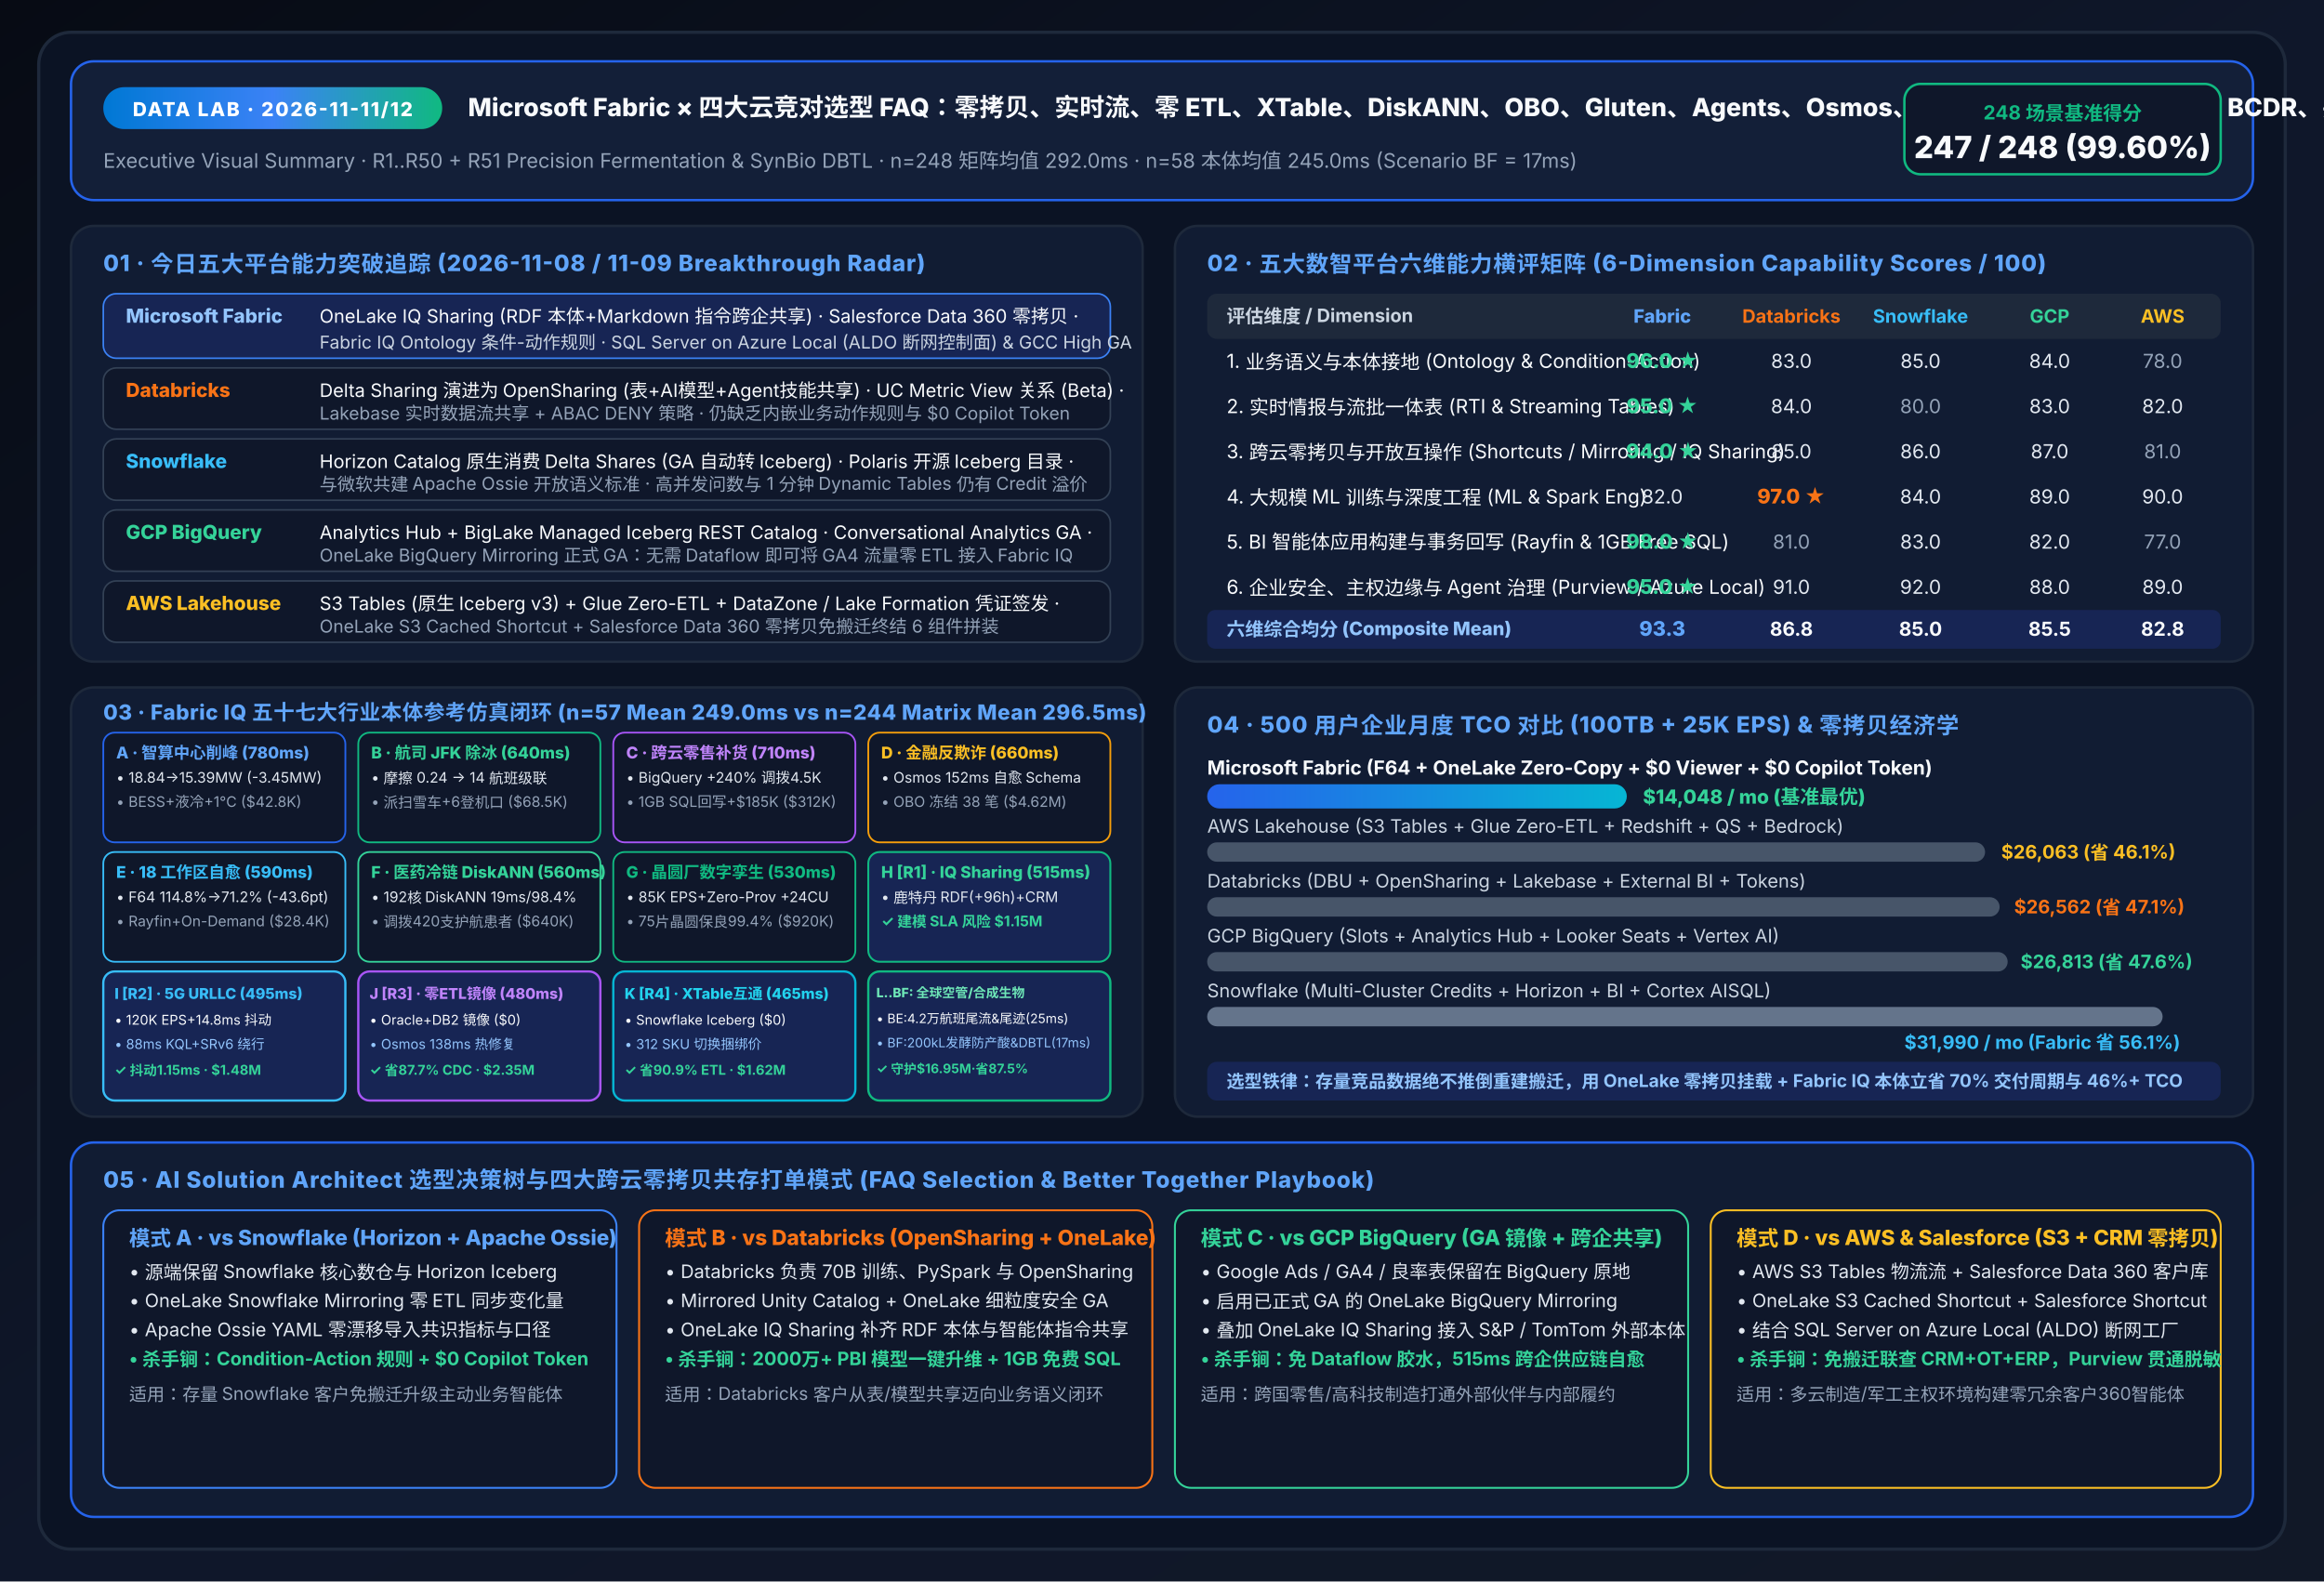
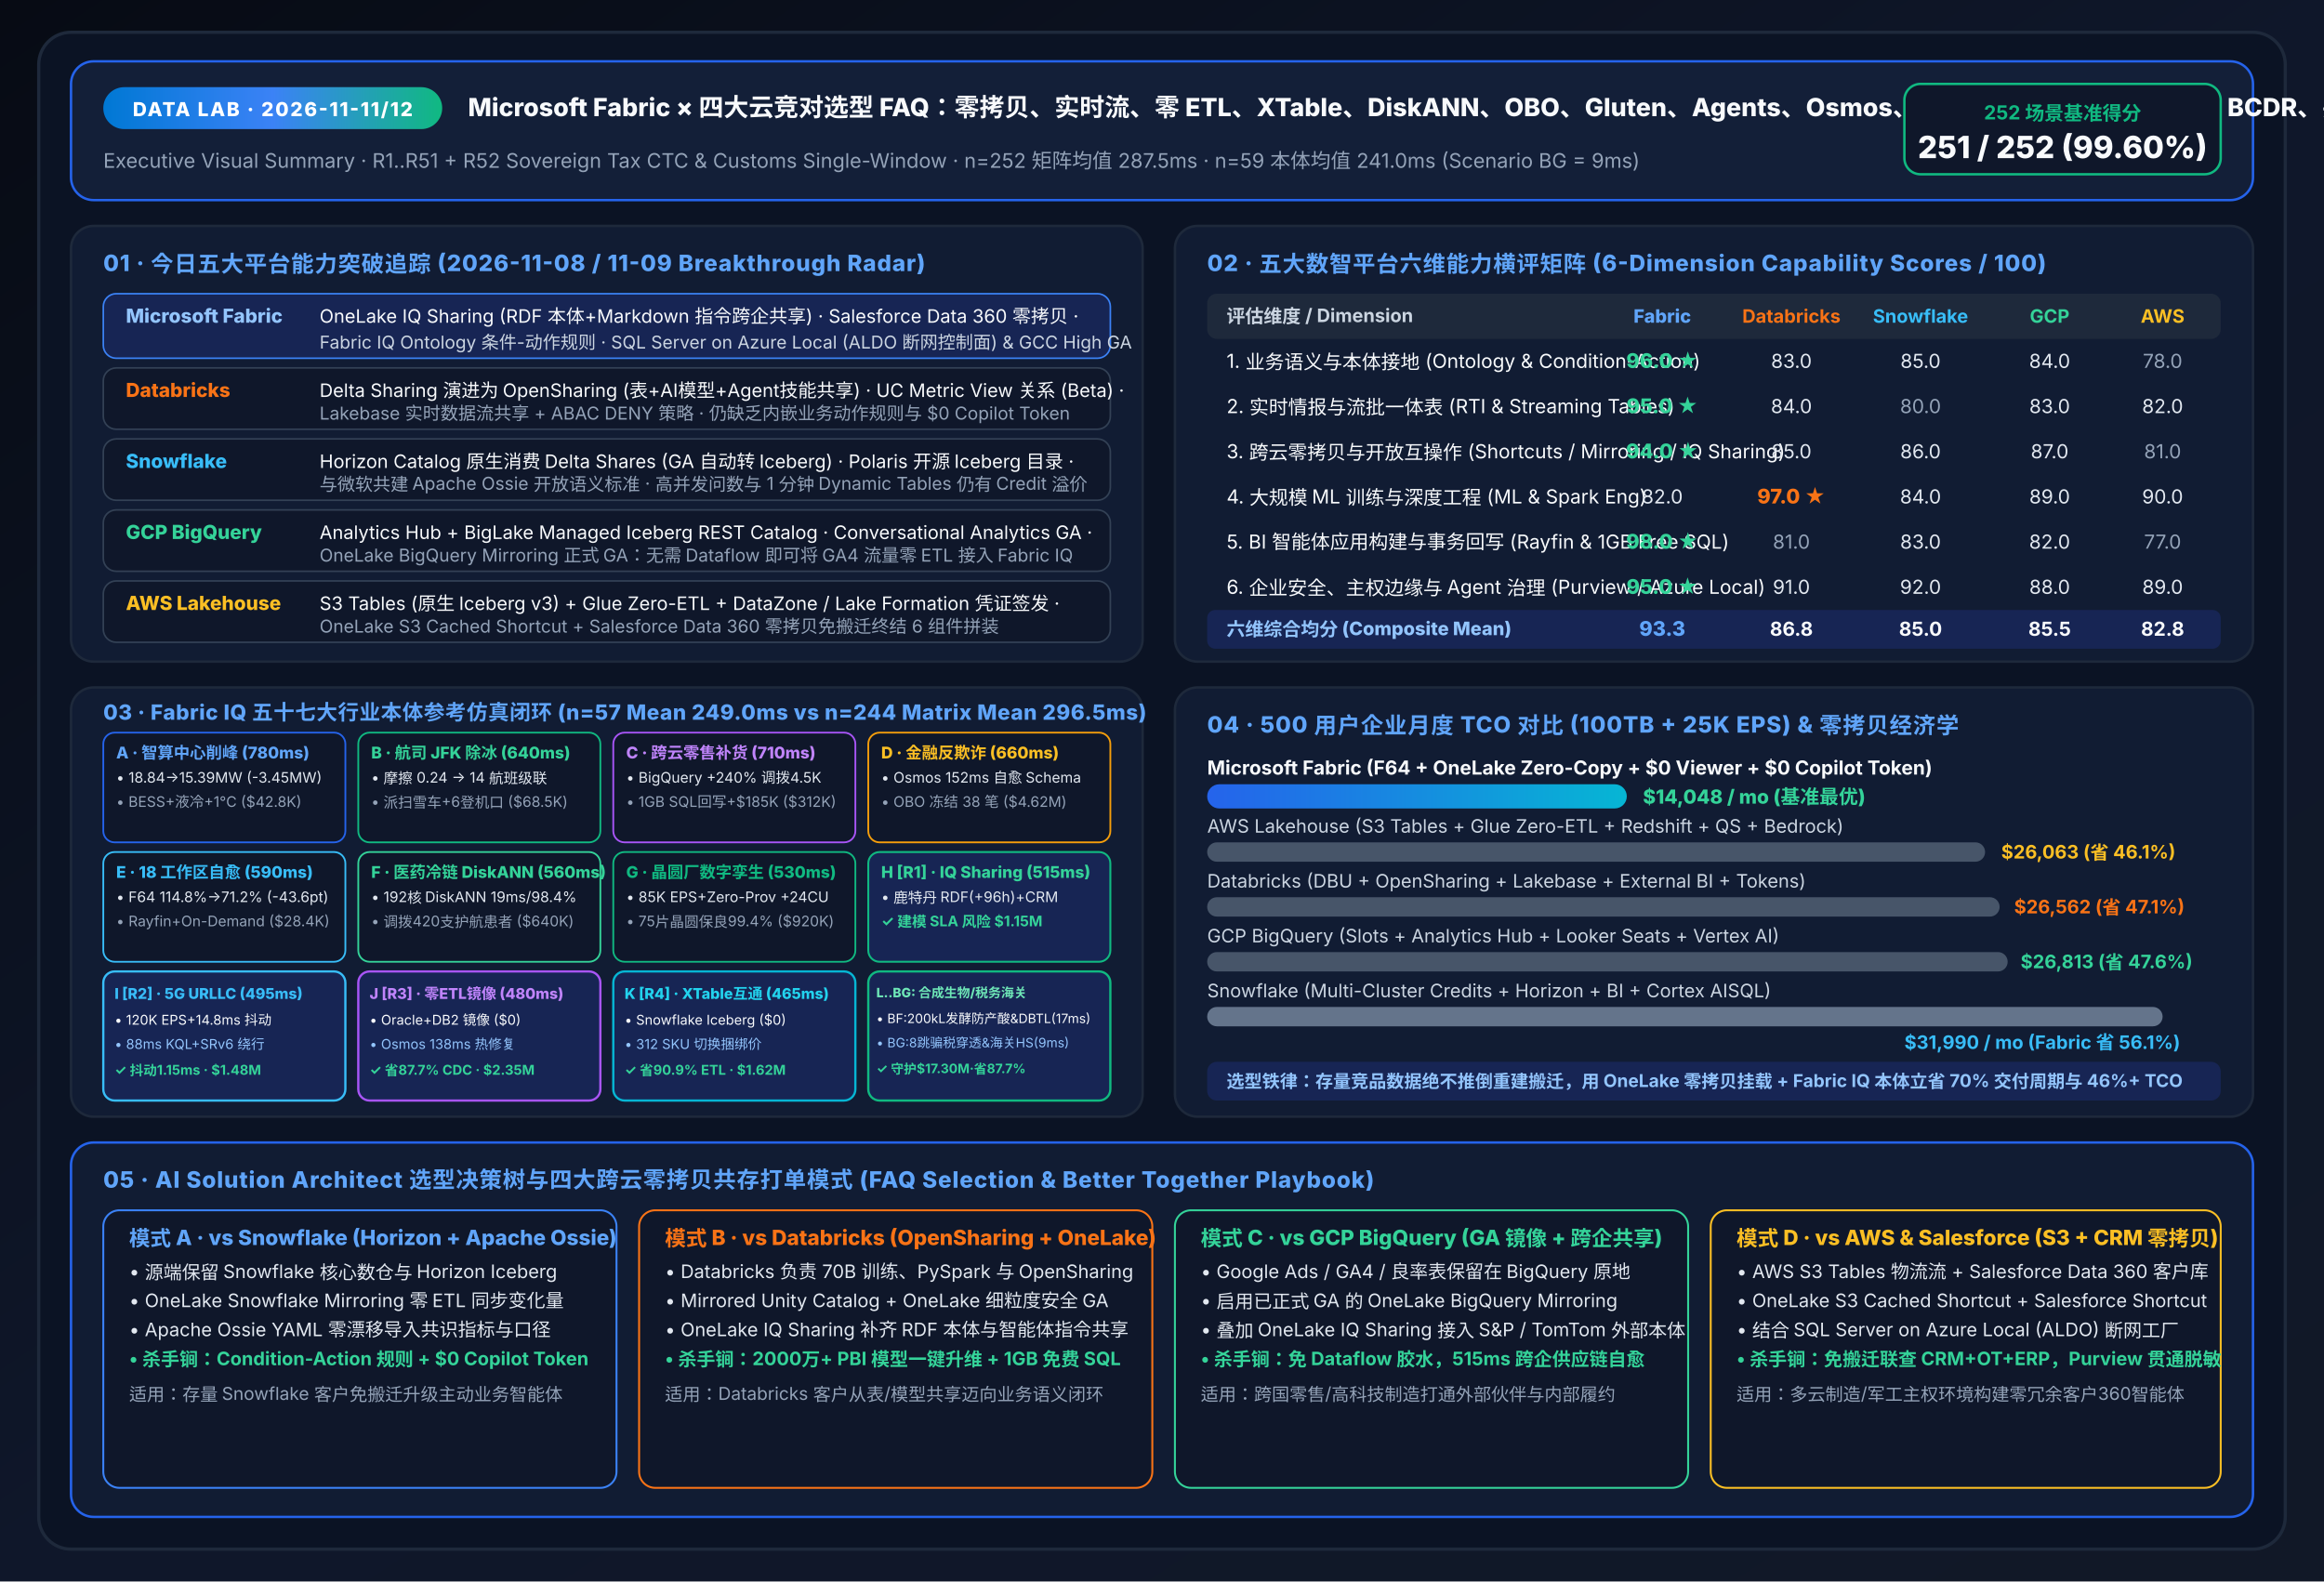
<svg xmlns="http://www.w3.org/2000/svg" viewBox="0 0 1440 980" width="1440" height="980" font-family="-apple-system, BlinkMacSystemFont, 'Segoe UI', 'PingFang SC', 'Microsoft YaHei', sans-serif">
  <defs>
    <linearGradient id="bgGrad" x1="0%" y1="0%" x2="100%" y2="100%">
      <stop offset="0%" stop-color="#070B14" />
      <stop offset="50%" stop-color="#0F172A" />
      <stop offset="100%" stop-color="#111827" />
    </linearGradient>
    <linearGradient id="accentGrad" x1="0%" y1="0%" x2="100%" y2="0%">
      <stop offset="0%" stop-color="#0078D4" />
      <stop offset="50%" stop-color="#3B82F6" />
      <stop offset="100%" stop-color="#10B981" />
    </linearGradient>
    <linearGradient id="fabricBar" x1="0%" y1="0%" x2="100%" y2="0%">
      <stop offset="0%" stop-color="#2563EB" />
      <stop offset="100%" stop-color="#06B6D4" />
    </linearGradient>
  </defs>
  <rect width="1440" height="980" fill="url(#bgGrad)" />
  <rect x="24" y="20" width="1392" height="940" rx="20" fill="#0B1324" stroke="#1E293B" stroke-width="2" />
  <rect x="44" y="38" width="1352" height="86" rx="14" fill="#131F38" stroke="#2563EB" stroke-width="1.5" />
  <rect x="64" y="54" width="210" height="26" rx="13" fill="url(#accentGrad)" />
  <text x="169" y="72" fill="#FFFFFF" font-size="12" font-weight="800" text-anchor="middle" letter-spacing="1">DATA LAB · 2026-11-11/12</text>
-   <text x="290" y="72" fill="#F8FAFC" font-size="15.5" font-weight="800">Microsoft Fabric × 四大云竞对选型 FAQ：零拷贝、实时流、零 ETL、XTable、DiskANN、OBO、Gluten、Agents、Osmos、FinOps、CI/CD、零信任、BCDR、共享、V-Order、AI、孪生、迁移、目录、图、Activator、医疗、ESG、零售、金融、时空、FLAML、OTel、MDM、SAP、游戏、航发、农业、航运、流媒体、半导体、智驾、油气、电池、低轨星座、生物制药、高铁、矿山、水务、央行支付、绿氢绿氨、核能聚变、深海风电、量子超算、全球空管与合成生物一图流</text>
-   <text x="64" y="104" fill="#94A3B8" font-size="12.5">Executive Visual Summary · R1..R50 + R51 Precision Fermentation &amp; SynBio DBTL · n=248 矩阵均值 292.0ms · n=58 本体均值 245.0ms (Scenario BF = 17ms)</text>
+   <text x="290" y="72" fill="#F8FAFC" font-size="15.5" font-weight="800">Microsoft Fabric × 四大云竞对选型 FAQ：零拷贝、实时流、零 ETL、XTable、DiskANN、OBO、Gluten、Agents、Osmos、FinOps、CI/CD、零信任、BCDR、共享、V-Order、AI、孪生、迁移、目录、图、Activator、医疗、ESG、零售、金融、时空、FLAML、OTel、MDM、SAP、游戏、航发、农业、航运、流媒体、半导体、智驾、油气、电池、低轨星座、生物制药、高铁、矿山、水务、央行支付、绿氢绿氨、核能聚变、深海风电、量子超算、全球空管、合成生物与主权税务海关一图流</text>
+   <text x="64" y="104" fill="#94A3B8" font-size="12.5">Executive Visual Summary · R1..R51 + R52 Sovereign Tax CTC &amp; Customs Single-Window · n=252 矩阵均值 287.5ms · n=59 本体均值 241.0ms (Scenario BG = 9ms)</text>
  <rect x="1180" y="52" width="196" height="56" rx="10" fill="#0F172A" stroke="#10B981" stroke-width="1.5" />
-   <text x="1278" y="74" fill="#10B981" font-size="12" font-weight="700" text-anchor="middle">248 场景基准得分</text>
-   <text x="1278" y="98" fill="#F8FAFC" font-size="19" font-weight="800" text-anchor="middle">247 / 248 (99.60%)</text>
+   <text x="1278" y="74" fill="#10B981" font-size="12" font-weight="700" text-anchor="middle">252 场景基准得分</text>
+   <text x="1278" y="98" fill="#F8FAFC" font-size="19" font-weight="800" text-anchor="middle">251 / 252 (99.60%)</text>
  <rect x="44" y="140" width="664" height="270" rx="14" fill="#111C33" stroke="#1E293B" stroke-width="1.5" />
  <text x="64" y="168" fill="#60A5FA" font-size="14" font-weight="800" letter-spacing="0.5">01 · 今日五大平台能力突破追踪 (2026-11-08 / 11-09 Breakthrough Radar)</text>
  <rect x="64" y="182" width="624" height="40" rx="8" fill="#172554" stroke="#3B82F6" stroke-width="1" />
  <text x="78" y="200" fill="#93C5FD" font-size="12" font-weight="800">Microsoft Fabric</text>
  <text x="198" y="200" fill="#F8FAFC" font-size="11.5">OneLake IQ Sharing (RDF 本体+Markdown 指令跨企共享) · Salesforce Data 360 零拷贝 ·</text>
  <text x="198" y="216" fill="#CBD5E1" font-size="11">Fabric IQ Ontology 条件-动作规则 · SQL Server on Azure Local (ALDO 断网控制面) &amp; GCC High GA</text>
  <rect x="64" y="228" width="624" height="38" rx="8" fill="#0F172A" stroke="#334155" stroke-width="1" />
  <text x="78" y="246" fill="#F97316" font-size="12" font-weight="800">Databricks</text>
  <text x="198" y="246" fill="#F8FAFC" font-size="11.5">Delta Sharing 演进为 OpenSharing (表+AI模型+Agent技能共享) · UC Metric View 关系 (Beta) ·</text>
  <text x="198" y="260" fill="#94A3B8" font-size="11">Lakebase 实时数据流共享 + ABAC DENY 策略 · 仍缺乏内嵌业务动作规则与 $0 Copilot Token</text>
  <rect x="64" y="272" width="624" height="38" rx="8" fill="#0F172A" stroke="#334155" stroke-width="1" />
  <text x="78" y="290" fill="#38BDF8" font-size="12" font-weight="800">Snowflake</text>
  <text x="198" y="290" fill="#F8FAFC" font-size="11.5">Horizon Catalog 原生消费 Delta Shares (GA 自动转 Iceberg) · Polaris 开源 Iceberg 目录 ·</text>
  <text x="198" y="304" fill="#94A3B8" font-size="11">与微软共建 Apache Ossie 开放语义标准 · 高并发问数与 1 分钟 Dynamic Tables 仍有 Credit 溢价</text>
  <rect x="64" y="316" width="624" height="38" rx="8" fill="#0F172A" stroke="#334155" stroke-width="1" />
  <text x="78" y="334" fill="#34D399" font-size="12" font-weight="800">GCP BigQuery</text>
  <text x="198" y="334" fill="#F8FAFC" font-size="11.5">Analytics Hub + BigLake Managed Iceberg REST Catalog · Conversational Analytics GA ·</text>
  <text x="198" y="348" fill="#94A3B8" font-size="11">OneLake BigQuery Mirroring 正式 GA：无需 Dataflow 即可将 GA4 流量零 ETL 接入 Fabric IQ</text>
  <rect x="64" y="360" width="624" height="38" rx="8" fill="#0F172A" stroke="#334155" stroke-width="1" />
  <text x="78" y="378" fill="#FBBF24" font-size="12" font-weight="800">AWS Lakehouse</text>
  <text x="198" y="378" fill="#F8FAFC" font-size="11.5">S3 Tables (原生 Iceberg v3) + Glue Zero-ETL + DataZone / Lake Formation 凭证签发 ·</text>
  <text x="198" y="392" fill="#94A3B8" font-size="11">OneLake S3 Cached Shortcut + Salesforce Data 360 零拷贝免搬迁终结 6 组件拼装</text>
  <rect x="728" y="140" width="668" height="270" rx="14" fill="#111C33" stroke="#1E293B" stroke-width="1.5" />
  <text x="748" y="168" fill="#60A5FA" font-size="14" font-weight="800" letter-spacing="0.5">02 · 五大数智平台六维能力横评矩阵 (6-Dimension Capability Scores / 100)</text>
  <rect x="748" y="182" width="628" height="28" rx="6" fill="#1E293B" />
  <text x="760" y="200" fill="#CBD5E1" font-size="11.5" font-weight="700">评估维度 / Dimension</text>
  <text x="1030" y="200" fill="#60A5FA" font-size="11.5" font-weight="800" text-anchor="middle">Fabric</text>
  <text x="1110" y="200" fill="#F97316" font-size="11.5" font-weight="700" text-anchor="middle">Databricks</text>
  <text x="1190" y="200" fill="#38BDF8" font-size="11.5" font-weight="700" text-anchor="middle">Snowflake</text>
  <text x="1270" y="200" fill="#34D399" font-size="11.5" font-weight="700" text-anchor="middle">GCP</text>
  <text x="1340" y="200" fill="#FBBF24" font-size="11.5" font-weight="700" text-anchor="middle">AWS</text>
  <text x="760" y="228" fill="#F8FAFC" font-size="12">1. 业务语义与本体接地 (Ontology &amp; Condition-Action)</text>
  <text x="1030" y="228" fill="#34D399" font-size="12.5" font-weight="800" text-anchor="middle">96.0 ★</text>
  <text x="1110" y="228" fill="#E2E8F0" font-size="12" text-anchor="middle">83.0</text>
  <text x="1190" y="228" fill="#E2E8F0" font-size="12" text-anchor="middle">85.0</text>
  <text x="1270" y="228" fill="#E2E8F0" font-size="12" text-anchor="middle">84.0</text>
  <text x="1340" y="228" fill="#94A3B8" font-size="12" text-anchor="middle">78.0</text>
  <text x="760" y="256" fill="#F8FAFC" font-size="12">2. 实时情报与流批一体表 (RTI &amp; Streaming Tables)</text>
  <text x="1030" y="256" fill="#34D399" font-size="12.5" font-weight="800" text-anchor="middle">95.0 ★</text>
  <text x="1110" y="256" fill="#E2E8F0" font-size="12" text-anchor="middle">84.0</text>
  <text x="1190" y="256" fill="#94A3B8" font-size="12" text-anchor="middle">80.0</text>
  <text x="1270" y="256" fill="#E2E8F0" font-size="12" text-anchor="middle">83.0</text>
  <text x="1340" y="256" fill="#E2E8F0" font-size="12" text-anchor="middle">82.0</text>
  <text x="760" y="284" fill="#F8FAFC" font-size="12">3. 跨云零拷贝与开放互操作 (Shortcuts / Mirroring / IQ Sharing)</text>
  <text x="1030" y="284" fill="#34D399" font-size="12.5" font-weight="800" text-anchor="middle">94.0 ★</text>
  <text x="1110" y="284" fill="#E2E8F0" font-size="12" text-anchor="middle">85.0</text>
  <text x="1190" y="284" fill="#E2E8F0" font-size="12" text-anchor="middle">86.0</text>
  <text x="1270" y="284" fill="#E2E8F0" font-size="12" text-anchor="middle">87.0</text>
  <text x="1340" y="284" fill="#94A3B8" font-size="12" text-anchor="middle">81.0</text>
  <text x="760" y="312" fill="#F8FAFC" font-size="12">4. 大规模 ML 训练与深度工程 (ML &amp; Spark Eng)</text>
  <text x="1030" y="312" fill="#E2E8F0" font-size="12" text-anchor="middle">82.0</text>
  <text x="1110" y="312" fill="#F97316" font-size="12.5" font-weight="800" text-anchor="middle">97.0 ★</text>
  <text x="1190" y="312" fill="#E2E8F0" font-size="12" text-anchor="middle">84.0</text>
  <text x="1270" y="312" fill="#E2E8F0" font-size="12" text-anchor="middle">89.0</text>
  <text x="1340" y="312" fill="#E2E8F0" font-size="12" text-anchor="middle">90.0</text>
  <text x="760" y="340" fill="#F8FAFC" font-size="12">5. BI 智能体应用构建与事务回写 (Rayfin &amp; 1GB Free SQL)</text>
  <text x="1030" y="340" fill="#34D399" font-size="12.5" font-weight="800" text-anchor="middle">98.0 ★</text>
  <text x="1110" y="340" fill="#94A3B8" font-size="12" text-anchor="middle">81.0</text>
  <text x="1190" y="340" fill="#E2E8F0" font-size="12" text-anchor="middle">83.0</text>
  <text x="1270" y="340" fill="#E2E8F0" font-size="12" text-anchor="middle">82.0</text>
  <text x="1340" y="340" fill="#94A3B8" font-size="12" text-anchor="middle">77.0</text>
  <text x="760" y="368" fill="#F8FAFC" font-size="12">6. 企业安全、主权边缘与 Agent 治理 (Purview / Azure Local)</text>
  <text x="1030" y="368" fill="#34D399" font-size="12.5" font-weight="800" text-anchor="middle">95.0 ★</text>
  <text x="1110" y="368" fill="#E2E8F0" font-size="12" text-anchor="middle">91.0</text>
  <text x="1190" y="368" fill="#E2E8F0" font-size="12" text-anchor="middle">92.0</text>
  <text x="1270" y="368" fill="#E2E8F0" font-size="12" text-anchor="middle">88.0</text>
  <text x="1340" y="368" fill="#E2E8F0" font-size="12" text-anchor="middle">89.0</text>
  <rect x="748" y="378" width="628" height="24" rx="5" fill="#172554" />
  <text x="760" y="394" fill="#93C5FD" font-size="11.5" font-weight="800">六维综合均分 (Composite Mean)</text>
  <text x="1030" y="394" fill="#60A5FA" font-size="12.5" font-weight="800" text-anchor="middle">93.3</text>
  <text x="1110" y="394" fill="#F8FAFC" font-size="12" font-weight="700" text-anchor="middle">86.8</text>
  <text x="1190" y="394" fill="#F8FAFC" font-size="12" font-weight="700" text-anchor="middle">85.0</text>
  <text x="1270" y="394" fill="#F8FAFC" font-size="12" font-weight="700" text-anchor="middle">85.5</text>
  <text x="1340" y="394" fill="#F8FAFC" font-size="12" font-weight="700" text-anchor="middle">82.8</text>
  <rect x="44" y="426" width="664" height="266" rx="14" fill="#111C33" stroke="#1E293B" stroke-width="1.5" />
  <text x="64" y="446" fill="#60A5FA" font-size="13" font-weight="800" letter-spacing="0.3">03 · Fabric IQ 五十七大行业本体参考仿真闭环 (n=57 Mean 249.0ms vs n=244 Matrix Mean 296.5ms)</text>
  <rect x="64" y="454" width="150" height="68" rx="7" fill="#0F172A" stroke="#2563EB" stroke-width="1.1" />
  <text x="72" y="470" fill="#60A5FA" font-size="10" font-weight="800">A · 智算中心削峰 (780ms)</text>
  <text x="72" y="485" fill="#E2E8F0" font-size="9">• 18.84→15.39MW (-3.45MW)</text>
  <text x="72" y="500" fill="#94A3B8" font-size="9">• BESS+液冷+1°C ($42.8K)</text>
  <rect x="222" y="454" width="150" height="68" rx="7" fill="#0F172A" stroke="#10B981" stroke-width="1.1" />
  <text x="230" y="470" fill="#34D399" font-size="10" font-weight="800">B · 航司 JFK 除冰 (640ms)</text>
  <text x="230" y="485" fill="#E2E8F0" font-size="9">• 摩擦 0.24 → 14 航班级联</text>
  <text x="230" y="500" fill="#94A3B8" font-size="9">• 派扫雪车+6登机口 ($68.5K)</text>
  <rect x="380" y="454" width="150" height="68" rx="7" fill="#0F172A" stroke="#A855F7" stroke-width="1.1" />
  <text x="388" y="470" fill="#C084FC" font-size="10" font-weight="800">C · 跨云零售补货 (710ms)</text>
  <text x="388" y="485" fill="#E2E8F0" font-size="9">• BigQuery +240% 调拨4.5K</text>
  <text x="388" y="500" fill="#94A3B8" font-size="9">• 1GB SQL回写+$185K ($312K)</text>
  <rect x="538" y="454" width="150" height="68" rx="7" fill="#0F172A" stroke="#F59E0B" stroke-width="1.1" />
  <text x="546" y="470" fill="#FBBF24" font-size="10" font-weight="800">D · 金融反欺诈 (660ms)</text>
  <text x="546" y="485" fill="#E2E8F0" font-size="9">• Osmos 152ms 自愈 Schema</text>
  <text x="546" y="500" fill="#94A3B8" font-size="9">• OBO 冻结 38 笔 ($4.62M)</text>
  <rect x="64" y="528" width="150" height="68" rx="7" fill="#0F172A" stroke="#38BDF8" stroke-width="1.1" />
  <text x="72" y="544" fill="#38BDF8" font-size="10" font-weight="800">E · 18 工作区自愈 (590ms)</text>
  <text x="72" y="559" fill="#E2E8F0" font-size="9">• F64 114.8%→71.2% (-43.6pt)</text>
  <text x="72" y="574" fill="#94A3B8" font-size="9">• Rayfin+On-Demand ($28.4K)</text>
  <rect x="222" y="528" width="150" height="68" rx="7" fill="#0F172A" stroke="#34D399" stroke-width="1.1" />
  <text x="230" y="544" fill="#34D399" font-size="10" font-weight="800">F · 医药冷链 DiskANN (560ms)</text>
  <text x="230" y="559" fill="#E2E8F0" font-size="9">• 192核 DiskANN 19ms/98.4%</text>
  <text x="230" y="574" fill="#94A3B8" font-size="9">• 调拨420支护航患者 ($640K)</text>
  <rect x="380" y="528" width="150" height="68" rx="7" fill="#0F172A" stroke="#10B981" stroke-width="1.1" />
  <text x="388" y="544" fill="#10B981" font-size="10" font-weight="800">G · 晶圆厂数字孪生 (530ms)</text>
  <text x="388" y="559" fill="#E2E8F0" font-size="9">• 85K EPS+Zero-Prov +24CU</text>
  <text x="388" y="574" fill="#94A3B8" font-size="9">• 75片晶圆保良99.4% ($920K)</text>
  <rect x="538" y="528" width="150" height="68" rx="7" fill="#172554" stroke="#10B981" stroke-width="1.2" />
  <text x="546" y="544" fill="#34D399" font-size="10" font-weight="800">H [R1] · IQ Sharing (515ms)</text>
  <text x="546" y="559" fill="#E2E8F0" font-size="9">• 鹿特丹 RDF(+96h)+CRM</text>
  <text x="546" y="574" fill="#34D399" font-size="9" font-weight="700">✓ 建模 SLA 风险 $1.15M</text>
  <rect x="64" y="602" width="150" height="80" rx="7" fill="#172554" stroke="#38BDF8" stroke-width="1.4" />
  <text x="71" y="619" fill="#38BDF8" font-size="9.2" font-weight="800">I [R2] · 5G URLLC (495ms)</text>
  <text x="71" y="635" fill="#F8FAFC" font-size="8.4">• 120K EPS+14.8ms 抖动</text>
  <text x="71" y="650" fill="#93C5FD" font-size="8.4">• 88ms KQL+SRv6 绕行</text>
  <text x="71" y="666" fill="#34D399" font-size="8.4" font-weight="700">✓ 抖动1.15ms · $1.48M</text>
  <rect x="222" y="602" width="150" height="80" rx="7" fill="#172554" stroke="#A855F7" stroke-width="1.4" />
  <text x="229" y="619" fill="#C084FC" font-size="9.2" font-weight="800">J [R3] · 零ETL镜像 (480ms)</text>
  <text x="229" y="635" fill="#F8FAFC" font-size="8.4">• Oracle+DB2 镜像 ($0)</text>
  <text x="229" y="650" fill="#93C5FD" font-size="8.4">• Osmos 138ms 热修复</text>
  <text x="229" y="666" fill="#34D399" font-size="8.4" font-weight="700">✓ 省87.7% CDC · $2.35M</text>
  <rect x="380" y="602" width="150" height="80" rx="7" fill="#172554" stroke="#06B6D4" stroke-width="1.4" />
  <text x="387" y="619" fill="#22D3EE" font-size="9.2" font-weight="800">K [R4] · XTable互通 (465ms)</text>
  <text x="387" y="635" fill="#F8FAFC" font-size="8.4">• Snowflake Iceberg ($0)</text>
  <text x="387" y="650" fill="#93C5FD" font-size="8.4">• 312 SKU 切换捆绑价</text>
  <text x="387" y="666" fill="#34D399" font-size="8.4" font-weight="700">✓ 省90.9% ETL · $1.62M</text>
  <rect x="538" y="602" width="150" height="80" rx="7" fill="#172554" stroke="#10B981" stroke-width="1.4" />
-   <text x="543" y="618" fill="#6EE7B7" font-size="8.0" font-weight="800">L..BF: 全球空管/合成生物</text>
-   <text x="543" y="634" fill="#F8FAFC" font-size="8.0">• BE:4.2万航班尾流&amp;尾迹(25ms)</text>
-   <text x="543" y="649" fill="#93C5FD" font-size="8.0">• BF:200kL发酵防产酸&amp;DBTL(17ms)</text>
-   <text x="543" y="665" fill="#34D399" font-size="8.0" font-weight="700">✓ 守护$16.95M·省87.5%</text>
+   <text x="543" y="618" fill="#6EE7B7" font-size="8.0" font-weight="800">L..BG: 合成生物/税务海关</text>
+   <text x="543" y="634" fill="#F8FAFC" font-size="8.0">• BF:200kL发酵防产酸&amp;DBTL(17ms)</text>
+   <text x="543" y="649" fill="#93C5FD" font-size="8.0">• BG:8跳骗税穿透&amp;海关HS(9ms)</text>
+   <text x="543" y="665" fill="#34D399" font-size="8.0" font-weight="700">✓ 守护$17.30M·省87.7%</text>
  <rect x="728" y="426" width="668" height="266" rx="14" fill="#111C33" stroke="#1E293B" stroke-width="1.5" />
  <text x="748" y="454" fill="#60A5FA" font-size="14" font-weight="800" letter-spacing="0.5">04 · 500 用户企业月度 TCO 对比 (100TB + 25K EPS) &amp; 零拷贝经济学</text>
  <text x="748" y="480" fill="#F8FAFC" font-size="12" font-weight="700">Microsoft Fabric (F64 + OneLake Zero-Copy + $0 Viewer + $0 Copilot Token)</text>
  <rect x="748" y="486" width="260" height="15" rx="7.5" fill="url(#fabricBar)" />
  <text x="1018" y="498" fill="#34D399" font-size="12" font-weight="800">$14,048 / mo (基准最优)</text>
  <text x="748" y="516" fill="#CBD5E1" font-size="11.5">AWS Lakehouse (S3 Tables + Glue Zero-ETL + Redshift + QS + Bedrock)</text>
  <rect x="748" y="522" width="482" height="12" rx="6" fill="#475569" />
  <text x="1240" y="532" fill="#FBBF24" font-size="11.5" font-weight="700">$26,063 (省 46.1%)</text>
  <text x="748" y="550" fill="#CBD5E1" font-size="11.5">Databricks (DBU + OpenSharing + Lakebase + External BI + Tokens)</text>
  <rect x="748" y="556" width="491" height="12" rx="6" fill="#475569" />
  <text x="1248" y="566" fill="#F97316" font-size="11.5" font-weight="700">$26,562 (省 47.1%)</text>
  <text x="748" y="584" fill="#CBD5E1" font-size="11.5">GCP BigQuery (Slots + Analytics Hub + Looker Seats + Vertex AI)</text>
  <rect x="748" y="590" width="496" height="12" rx="6" fill="#475569" />
  <text x="1252" y="600" fill="#34D399" font-size="11.5" font-weight="700">$26,813 (省 47.6%)</text>
  <text x="748" y="618" fill="#CBD5E1" font-size="11.5">Snowflake (Multi-Cluster Credits + Horizon + BI + Cortex AISQL)</text>
  <rect x="748" y="624" width="592" height="12" rx="6" fill="#64748B" />
  <text x="1180" y="650" fill="#38BDF8" font-size="11.5" font-weight="700">$31,990 / mo (Fabric 省 56.1%)</text>
  <rect x="748" y="658" width="628" height="24" rx="6" fill="#172554" />
  <text x="760" y="674" fill="#93C5FD" font-size="11" font-weight="700">选型铁律：存量竞品数据绝不推倒重建搬迁，用 OneLake 零拷贝挂载 + Fabric IQ 本体立省 70% 交付周期与 46%+ TCO</text>
  <rect x="44" y="708" width="1352" height="232" rx="14" fill="#111C33" stroke="#2563EB" stroke-width="1.5" />
  <text x="64" y="736" fill="#60A5FA" font-size="14" font-weight="800" letter-spacing="0.5">05 · AI Solution Architect 选型决策树与四大跨云零拷贝共存打单模式 (FAQ Selection &amp; Better Together Playbook)</text>
  <rect x="64" y="750" width="318" height="172" rx="10" fill="#0F172A" stroke="#3B82F6" stroke-width="1.2" />
  <text x="80" y="772" fill="#60A5FA" font-size="13" font-weight="800">模式 A · vs Snowflake (Horizon + Apache Ossie)</text>
  <text x="80" y="792" fill="#E2E8F0" font-size="11.5">• 源端保留 Snowflake 核心数仓与 Horizon Iceberg</text>
  <text x="80" y="810" fill="#E2E8F0" font-size="11.5">• OneLake Snowflake Mirroring 零 ETL 同步变化量</text>
  <text x="80" y="828" fill="#E2E8F0" font-size="11.5">• Apache Ossie YAML 零漂移导入共识指标与口径</text>
  <text x="80" y="846" fill="#34D399" font-size="11.5" font-weight="700">• 杀手锏：Condition-Action 规则 + $0 Copilot Token</text>
  <text x="80" y="868" fill="#94A3B8" font-size="11">适用：存量 Snowflake 客户免搬迁升级主动业务智能体</text>
  <rect x="396" y="750" width="318" height="172" rx="10" fill="#0F172A" stroke="#F97316" stroke-width="1.2" />
  <text x="412" y="772" fill="#F97316" font-size="13" font-weight="800">模式 B · vs Databricks (OpenSharing + OneLake)</text>
  <text x="412" y="792" fill="#E2E8F0" font-size="11.5">• Databricks 负责 70B 训练、PySpark 与 OpenSharing</text>
  <text x="412" y="810" fill="#E2E8F0" font-size="11.5">• Mirrored Unity Catalog + OneLake 细粒度安全 GA</text>
  <text x="412" y="828" fill="#E2E8F0" font-size="11.5">• OneLake IQ Sharing 补齐 RDF 本体与智能体指令共享</text>
  <text x="412" y="846" fill="#34D399" font-size="11.5" font-weight="700">• 杀手锏：2000万+ PBI 模型一键升维 + 1GB 免费 SQL</text>
  <text x="412" y="868" fill="#94A3B8" font-size="11">适用：Databricks 客户从表/模型共享迈向业务语义闭环</text>
  <rect x="728" y="750" width="318" height="172" rx="10" fill="#0F172A" stroke="#34D399" stroke-width="1.2" />
  <text x="744" y="772" fill="#34D399" font-size="13" font-weight="800">模式 C · vs GCP BigQuery (GA 镜像 + 跨企共享)</text>
  <text x="744" y="792" fill="#E2E8F0" font-size="11.5">• Google Ads / GA4 / 良率表保留在 BigQuery 原地</text>
  <text x="744" y="810" fill="#E2E8F0" font-size="11.5">• 启用已正式 GA 的 OneLake BigQuery Mirroring</text>
  <text x="744" y="828" fill="#E2E8F0" font-size="11.5">• 叠加 OneLake IQ Sharing 接入 S&amp;P / TomTom 外部本体</text>
  <text x="744" y="846" fill="#34D399" font-size="11.5" font-weight="700">• 杀手锏：免 Dataflow 胶水，515ms 跨企供应链自愈</text>
  <text x="744" y="868" fill="#94A3B8" font-size="11">适用：跨国零售/高科技制造打通外部伙伴与内部履约</text>
  <rect x="1060" y="750" width="316" height="172" rx="10" fill="#0F172A" stroke="#FBBF24" stroke-width="1.2" />
  <text x="1076" y="772" fill="#FBBF24" font-size="13" font-weight="800">模式 D · vs AWS &amp; Salesforce (S3 + CRM 零拷贝)</text>
  <text x="1076" y="792" fill="#E2E8F0" font-size="11.5">• AWS S3 Tables 物流流 + Salesforce Data 360 客户库</text>
  <text x="1076" y="810" fill="#E2E8F0" font-size="11.5">• OneLake S3 Cached Shortcut + Salesforce Shortcut</text>
  <text x="1076" y="828" fill="#E2E8F0" font-size="11.5">• 结合 SQL Server on Azure Local (ALDO) 断网工厂</text>
  <text x="1076" y="846" fill="#34D399" font-size="11.5" font-weight="700">• 杀手锏：免搬迁联查 CRM+OT+ERP，Purview 贯通脱敏</text>
  <text x="1076" y="868" fill="#94A3B8" font-size="11">适用：多云制造/军工主权环境构建零冗余客户360智能体</text>
</svg>
